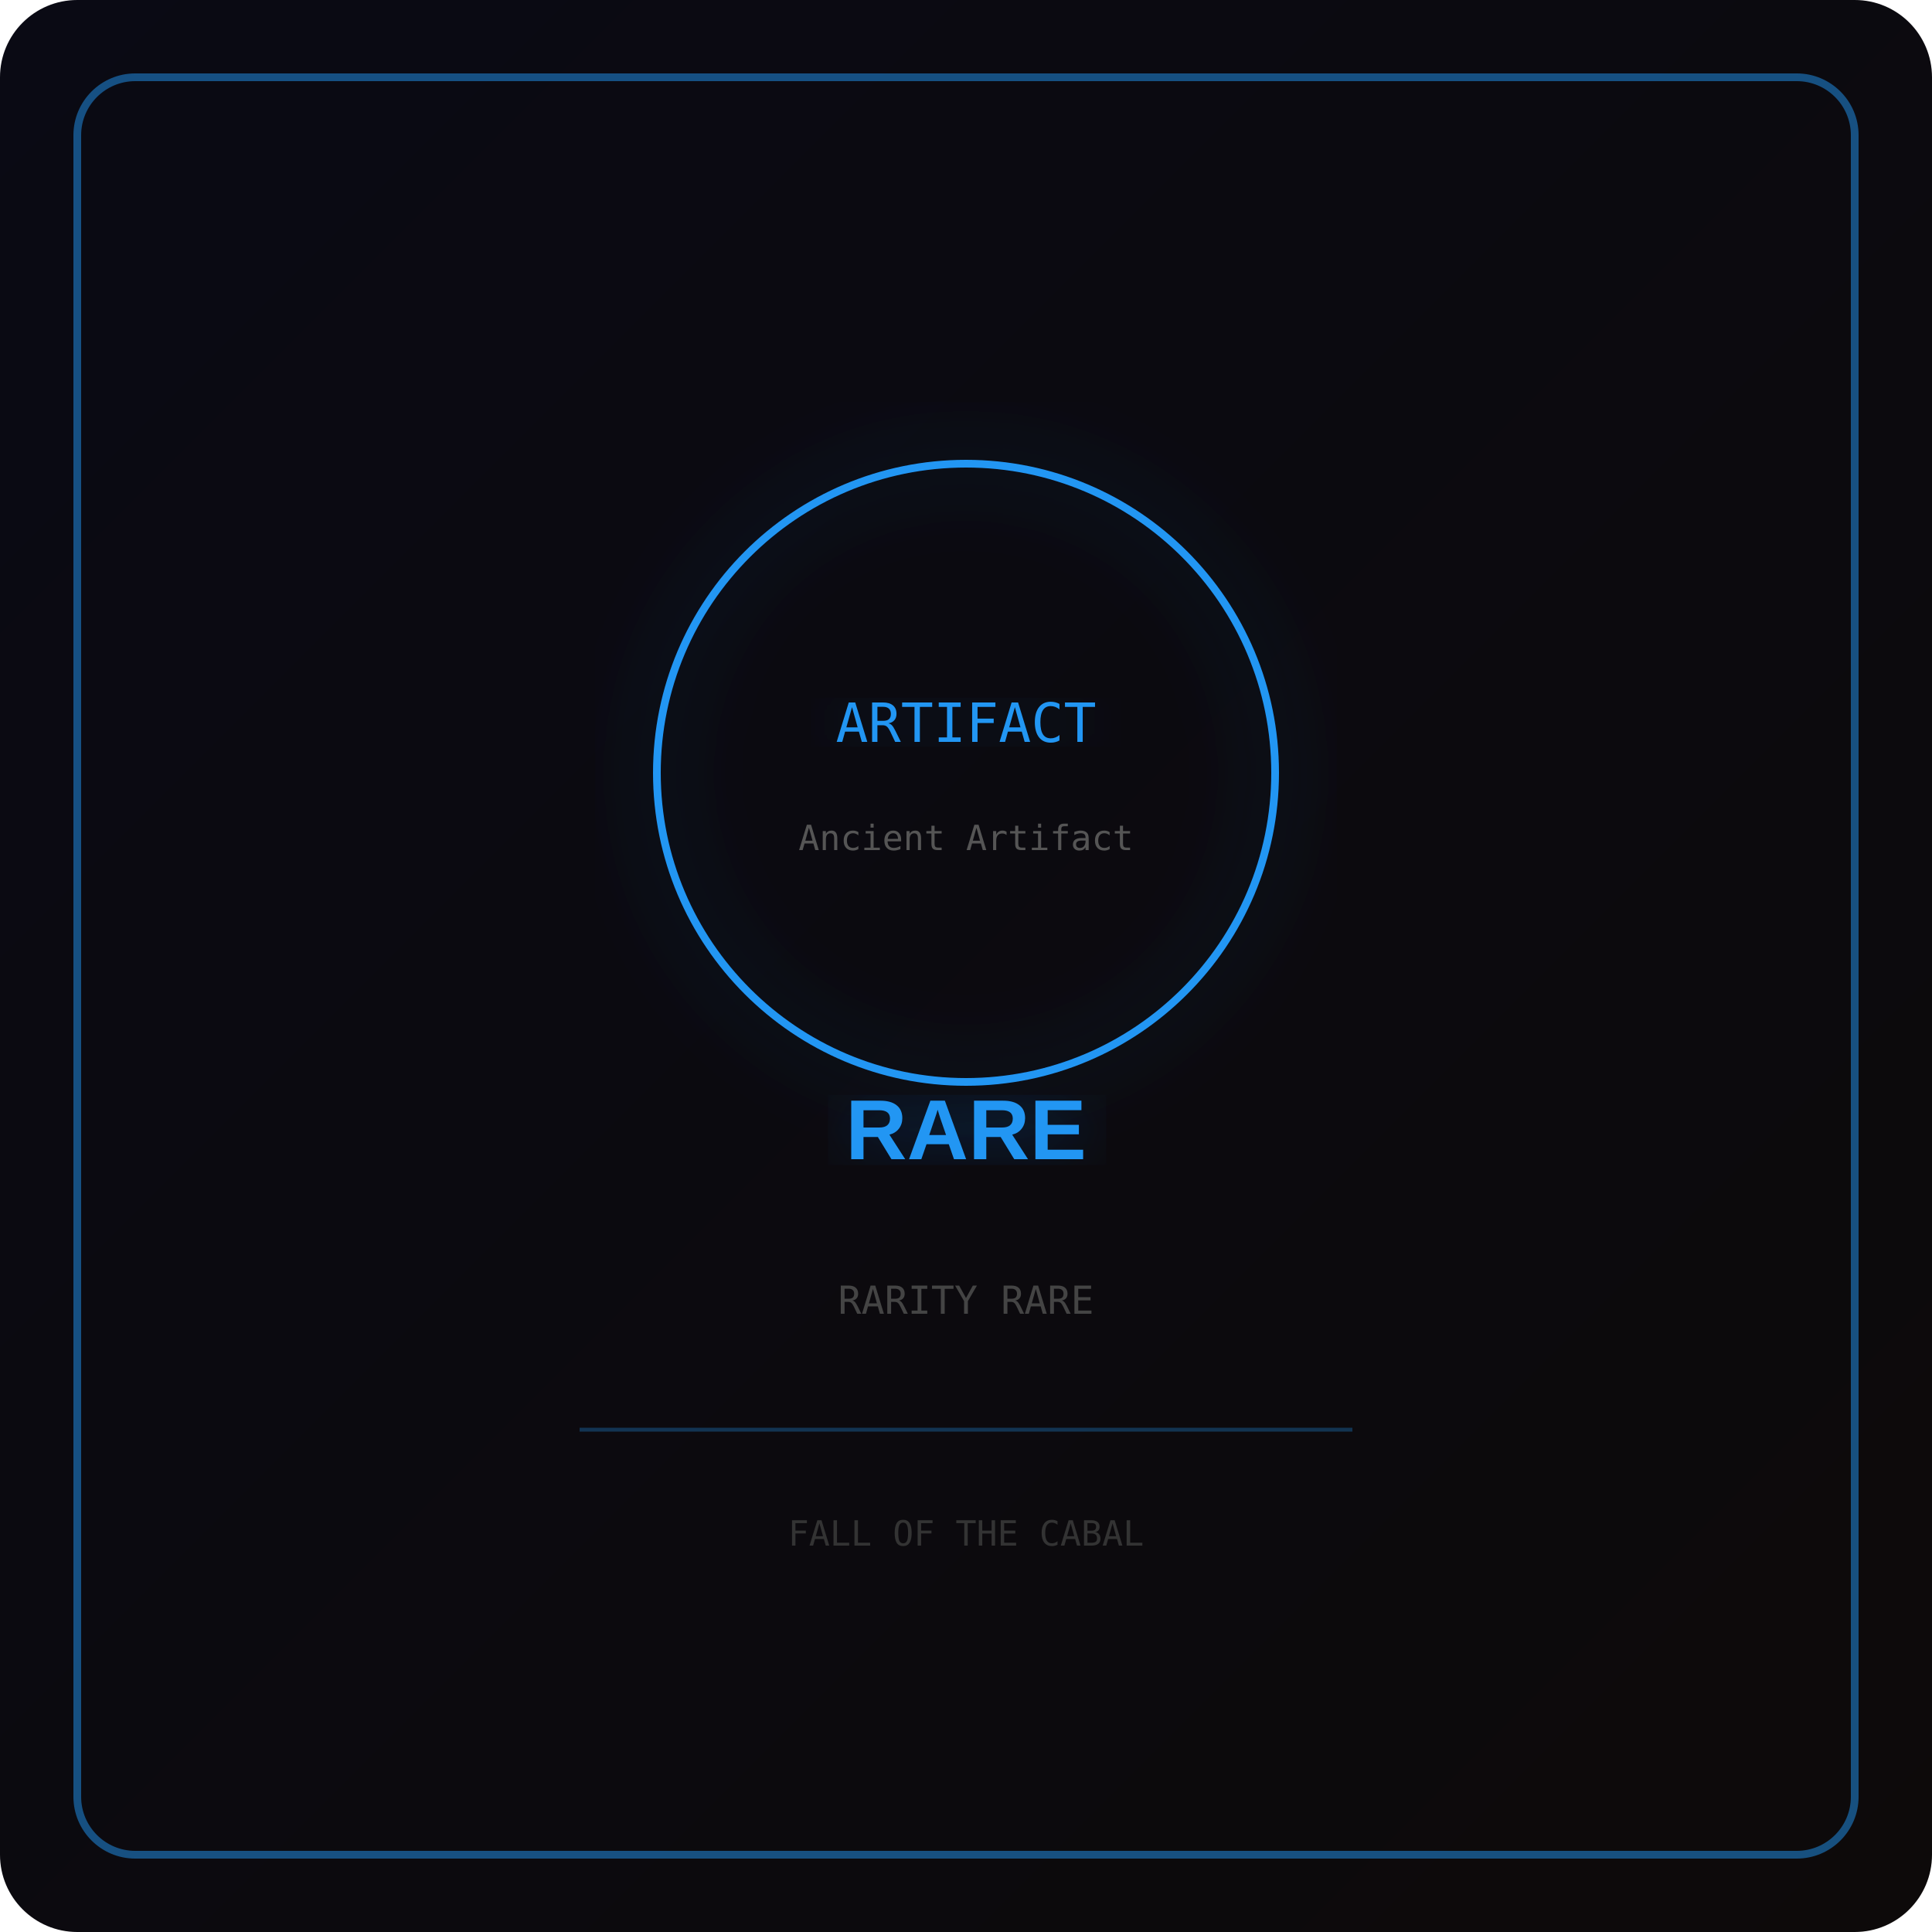
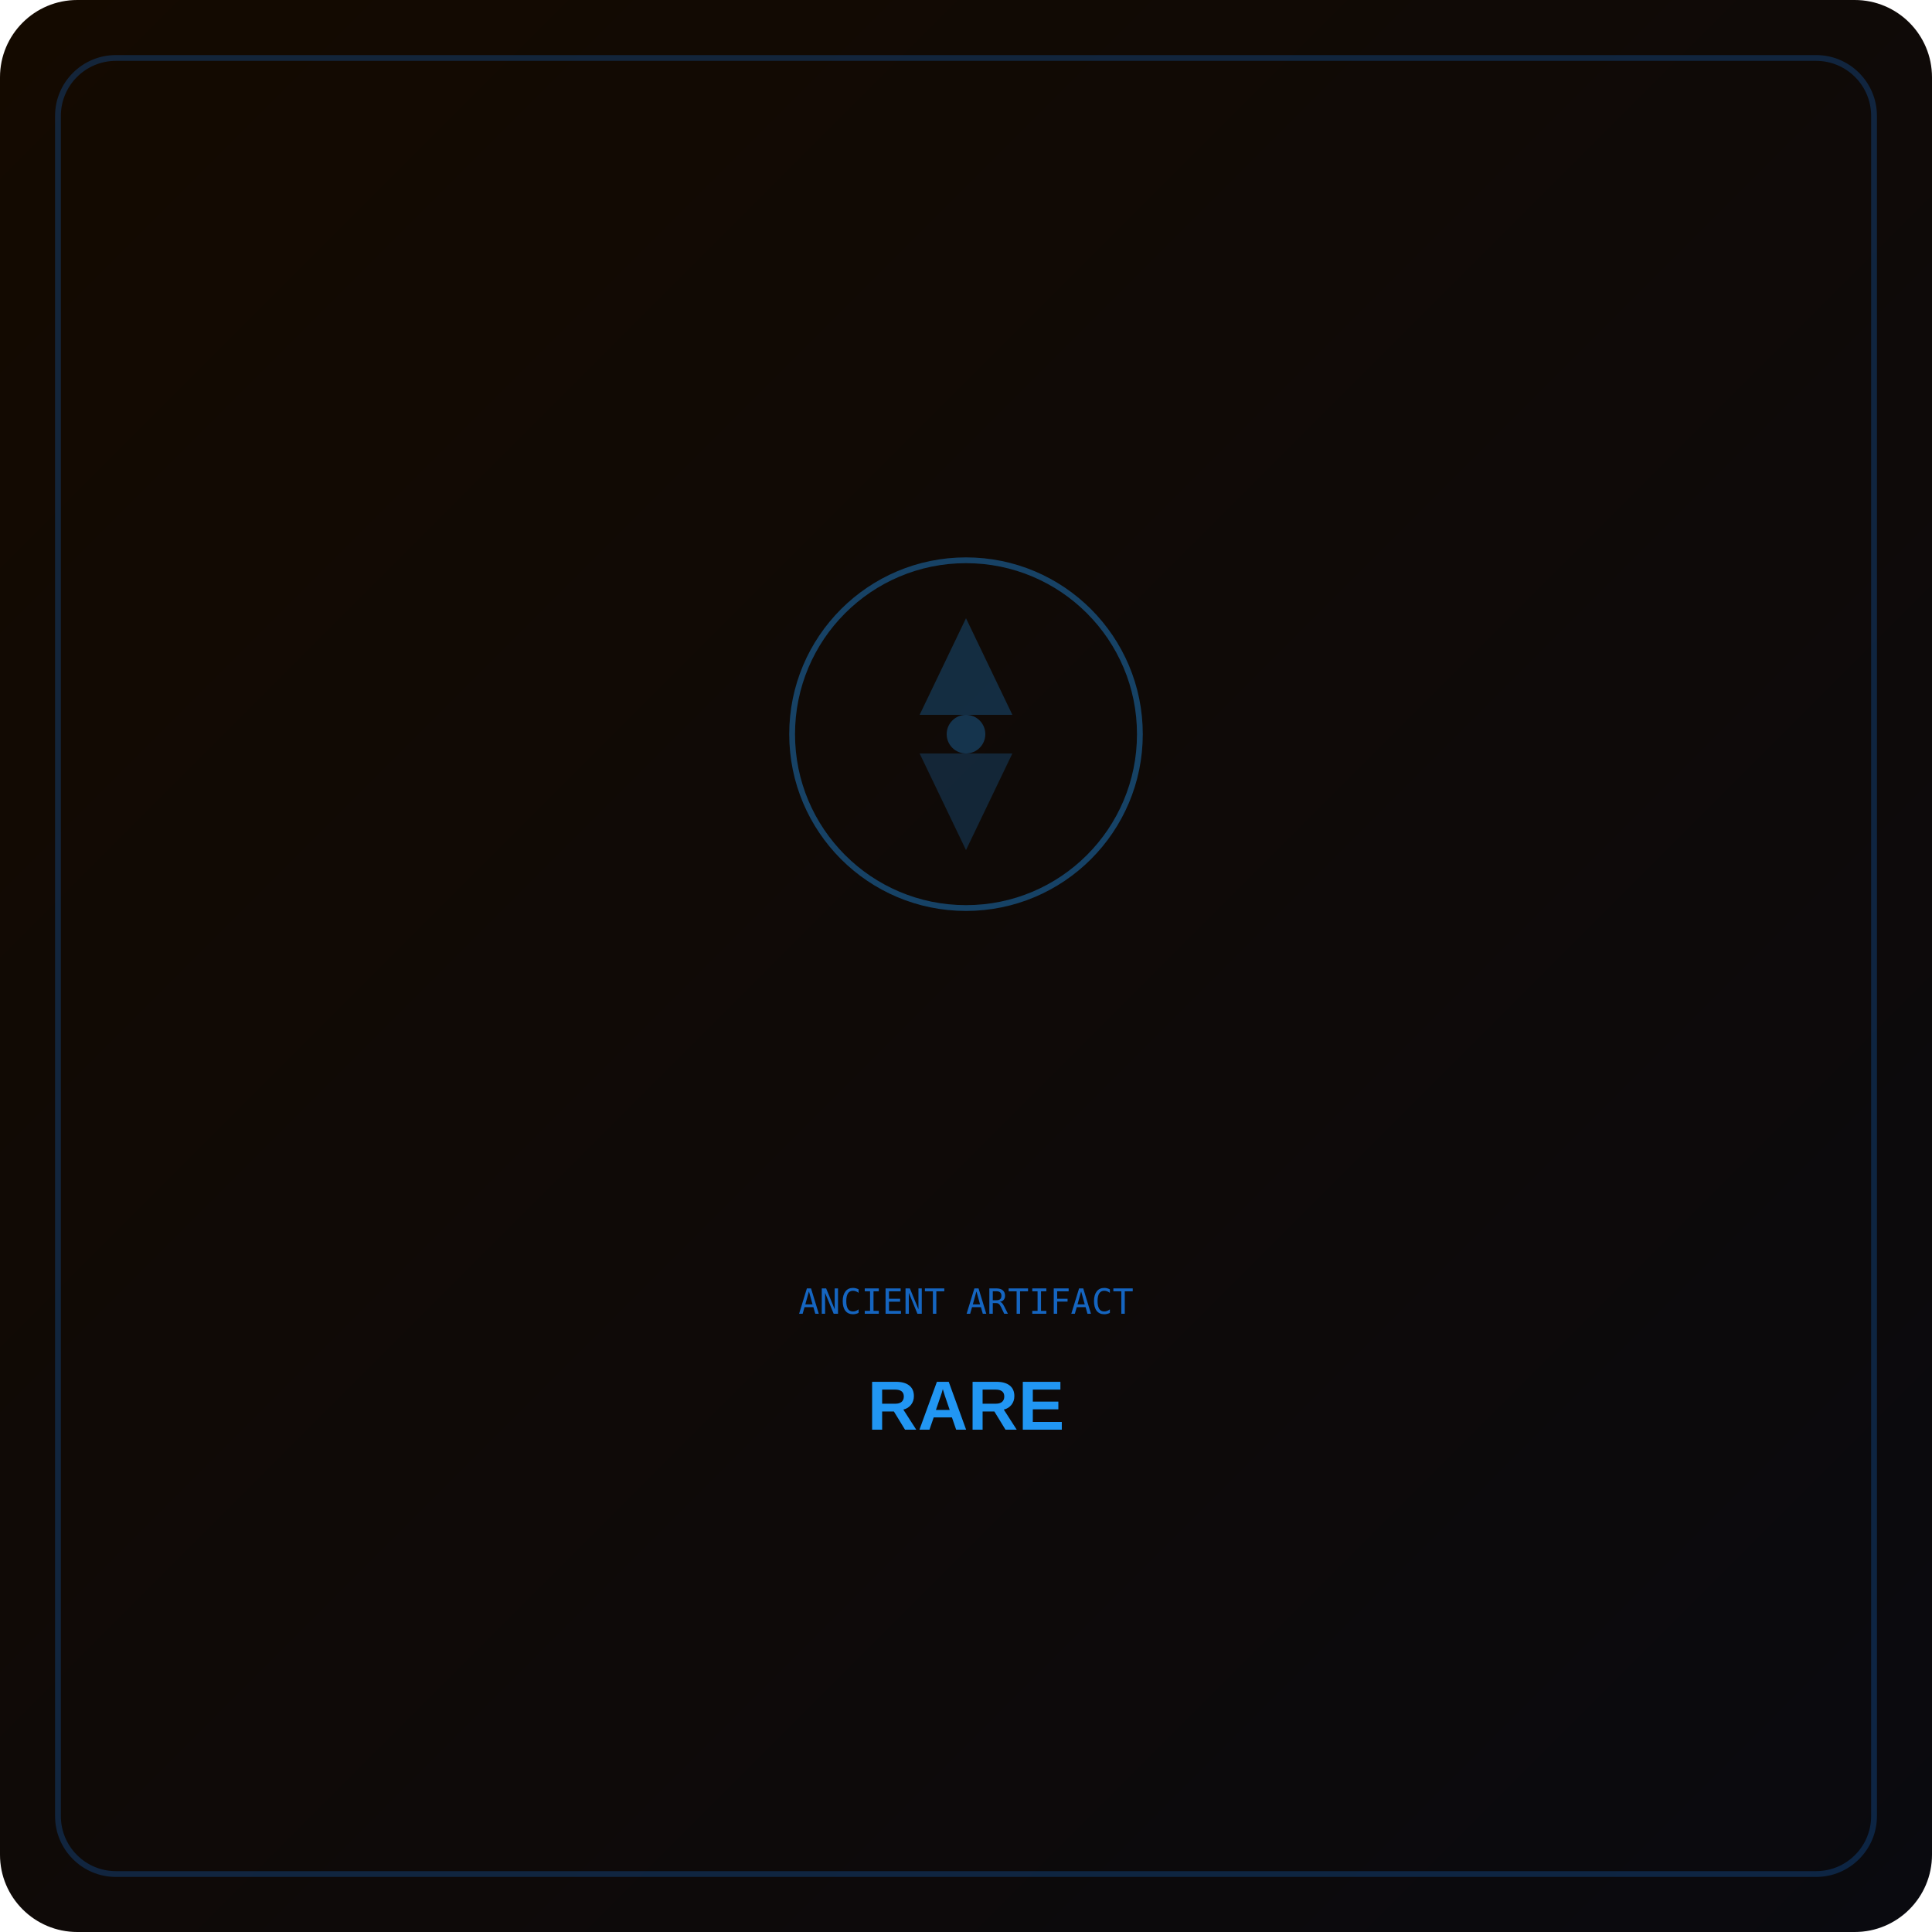
<svg xmlns="http://www.w3.org/2000/svg" viewBox="0 0 500 500" width="500" height="500">
  <defs>
    <linearGradient id="bg" x1="0%" y1="0%" x2="100%" y2="100%">
-       <stop offset="0%" stop-color="#0a0a14" />
-       <stop offset="100%" stop-color="#0d0a0a" />
+       <stop offset="0%" stop-color="#140a00" />
+       <stop offset="100%" stop-color="#0a0a0f" />
    </linearGradient>
    <filter id="g">
-       <feDropShadow dx="0" dy="0" stdDeviation="10" flood-color="#1565c0" flood-opacity="0.5" />
+       <feDropShadow dx="0" dy="0" stdDeviation="10" flood-color="#2196f3" flood-opacity="0.6" />
    </filter>
  </defs>
  <rect width="500" height="500" fill="url(#bg)" rx="20" />
-   <rect x="20" y="20" width="460" height="460" fill="none" stroke="#2196f3" stroke-width="2" rx="15" opacity="0.5" />
-   <circle cx="250" cy="200" r="80" fill="none" stroke="#2196f3" stroke-width="2" filter="url(#g)" />
-   <text x="250" y="192" text-anchor="middle" font-family="monospace" font-size="14" fill="#2196f3" filter="url(#g)">ARTIFACT</text>
-   <text x="250" y="220" text-anchor="middle" font-family="monospace" font-size="9" fill="#555">Ancient Artifact</text>
-   <text x="250" y="300" text-anchor="middle" font-family="Arial,sans-serif" font-size="22" font-weight="bold" fill="#2196f3" filter="url(#g)">RARE</text>
-   <text x="250" y="340" text-anchor="middle" font-family="monospace" font-size="10" fill="#444">RARITY RARE</text>
-   <line x1="150" y1="370" x2="350" y2="370" stroke="#2196f3" stroke-width="1" opacity="0.3" />
-   <text x="250" y="400" text-anchor="middle" font-family="monospace" font-size="9" fill="#333">FALL OF THE CABAL</text>
+   <rect x="15" y="15" width="470" height="470" fill="none" stroke="#1565c0" stroke-width="1.5" rx="15" opacity="0.3" />
+   <circle cx="250" cy="190" r="45" fill="none" stroke="#2196f3" stroke-width="1.5" opacity="0.4" />
+   <polygon points="250,160 238,185 262,185" fill="#2196f3" opacity="0.25" />
+   <polygon points="250,220 238,195 262,195" fill="#2196f3" opacity="0.2" />
+   <circle cx="250" cy="190" r="5" fill="#2196f3" opacity="0.3" />
+   <text x="250" y="340" text-anchor="middle" font-family="monospace" font-size="9" fill="#1565c0">ANCIENT ARTIFACT</text>
+   <text x="250" y="370" text-anchor="middle" font-family="Arial,sans-serif" font-size="18" font-weight="bold" fill="#2196f3">RARE</text>
</svg>
